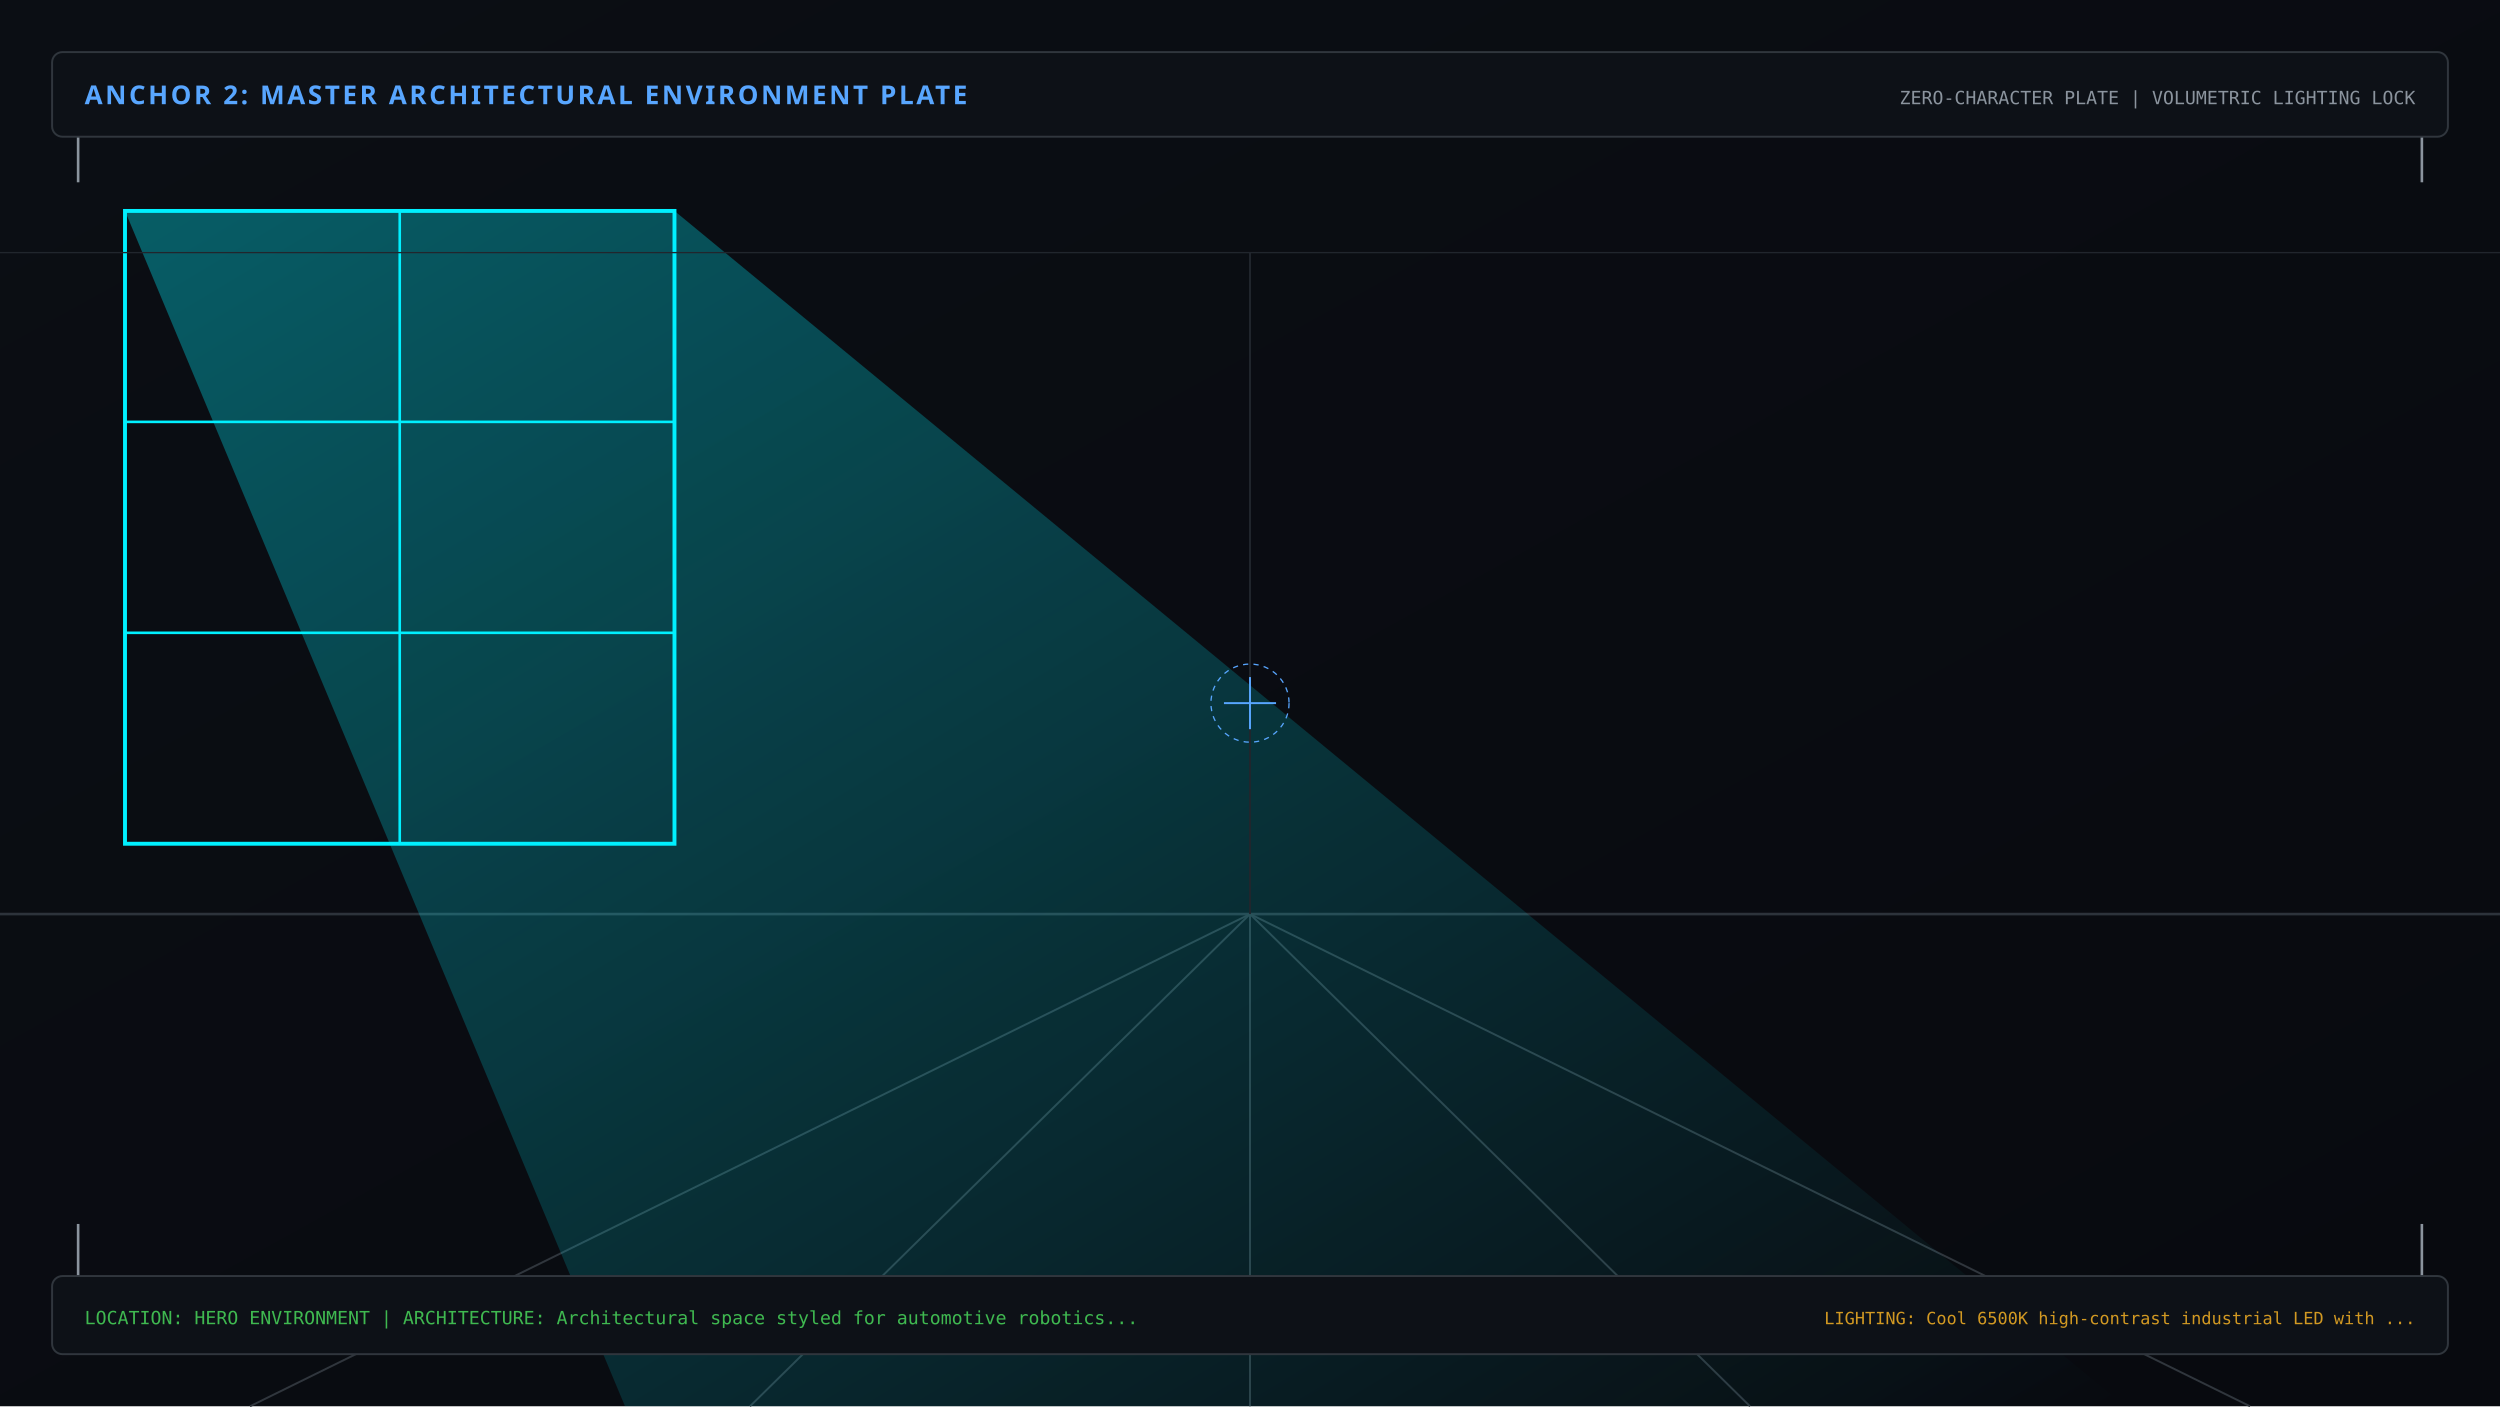
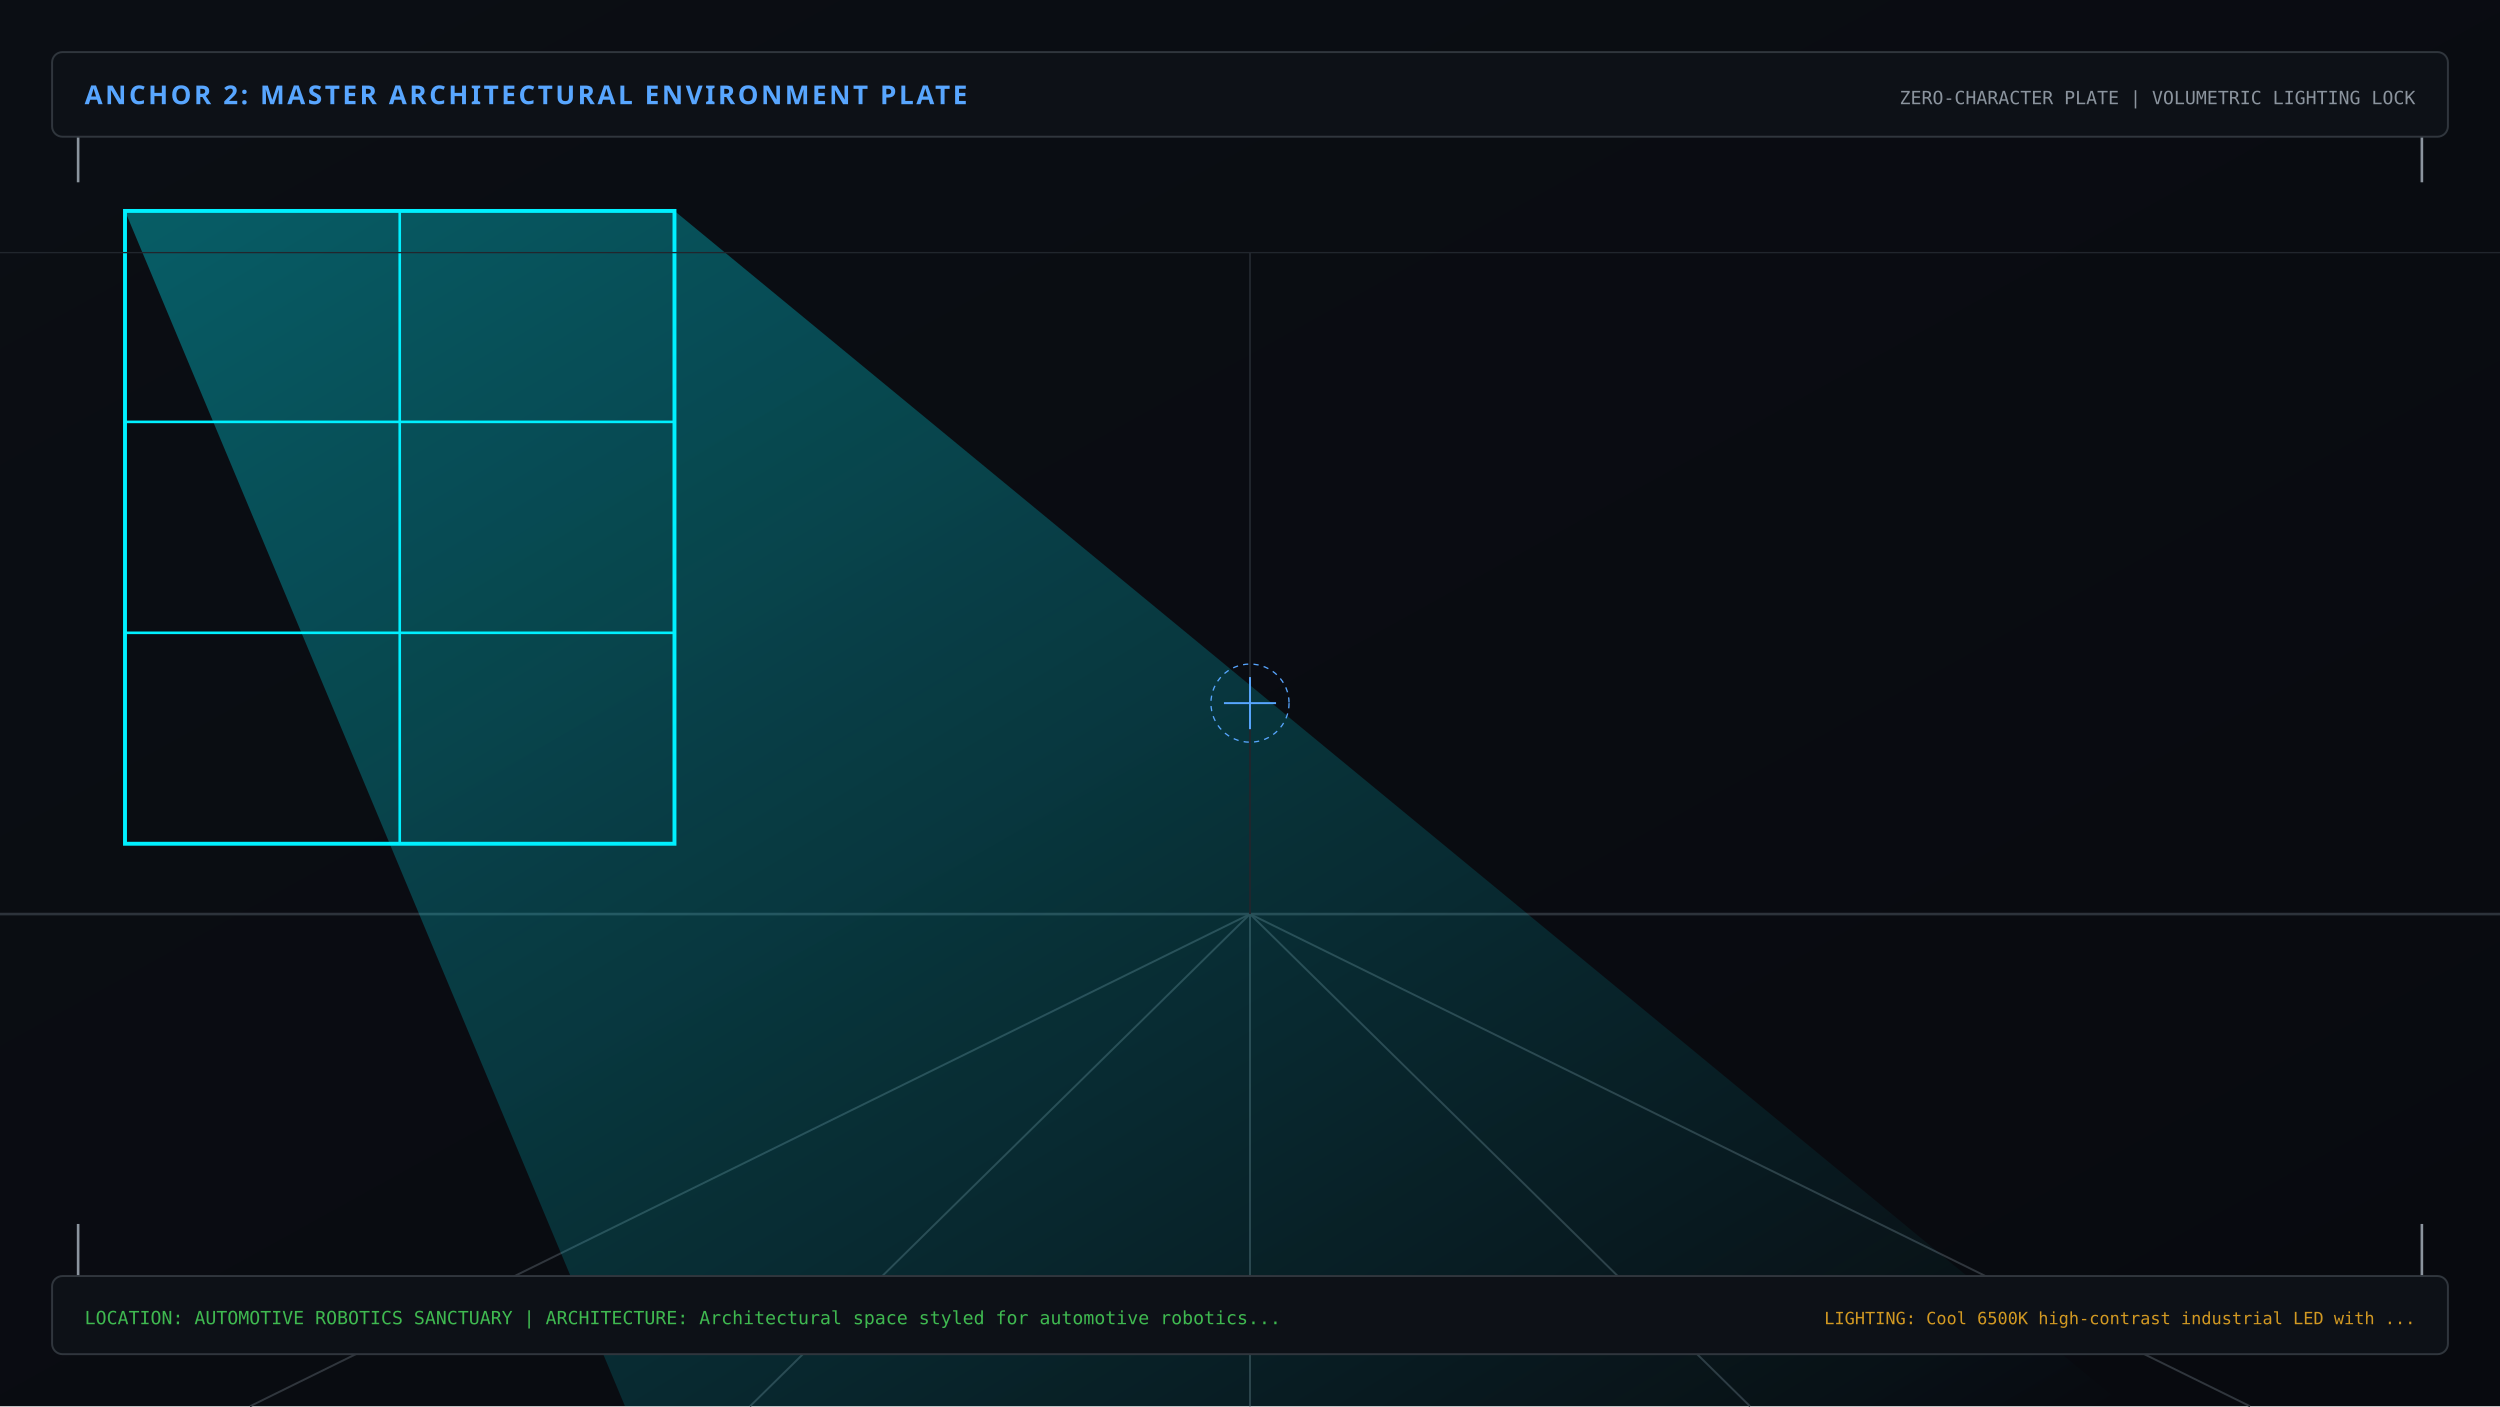
<svg xmlns="http://www.w3.org/2000/svg" viewBox="0 0 1920 1080" width="100%" height="100%">
  <defs>
    <linearGradient id="envGrad" x1="0%" y1="0%" x2="100%" y2="100%">
      <stop offset="0%" stop-color="#0B0E14" />
      <stop offset="100%" stop-color="#080A0F" />
    </linearGradient>
    <linearGradient id="lightRay" x1="0%" y1="0%" x2="100%" y2="100%">
      <stop offset="0%" stop-color="#00F0FF" stop-opacity="0.35" />
      <stop offset="100%" stop-color="#00F0FF" stop-opacity="0.0" />
    </linearGradient>
  </defs>
  <rect width="1920" height="1080" fill="url(#envGrad)" />
  <line x1="0" y1="702" x2="1920" y2="702" stroke="#2D333B" stroke-width="2" />
  <line x1="960" y1="702" x2="192" y2="1080" stroke="#30363D" stroke-width="1.5" />
  <line x1="960" y1="702" x2="576" y2="1080" stroke="#30363D" stroke-width="1.5" />
  <line x1="960" y1="702" x2="960" y2="1080" stroke="#30363D" stroke-width="1.5" />
  <line x1="960" y1="702" x2="1344" y2="1080" stroke="#30363D" stroke-width="1.5" />
  <line x1="960" y1="702" x2="1728" y2="1080" stroke="#30363D" stroke-width="1.5" />
  <rect x="96" y="162" width="422" height="486" fill="none" stroke="#00F0FF" stroke-width="3" />
  <line x1="307" y1="162" x2="307" y2="648" stroke="#00F0FF" stroke-width="2" />
  <line x1="96" y1="324" x2="518" y2="324" stroke="#00F0FF" stroke-width="2" />
  <line x1="96" y1="486" x2="518" y2="486" stroke="#00F0FF" stroke-width="2" />
  <polygon points="96,162 518,162 1632,1080 480,1080" fill="url(#lightRay)" />
  <line x1="960" y1="194" x2="960" y2="702" stroke="#21262D" stroke-width="1.5" />
  <line x1="0" y1="194" x2="1920" y2="194" stroke="#21262D" stroke-width="1" />
  <circle cx="960" cy="540" r="30" fill="none" stroke="#58A6FF" stroke-width="1" stroke-dasharray="4,4" />
  <line x1="940" y1="540" x2="980" y2="540" stroke="#58A6FF" stroke-width="1.5" />
  <line x1="960" y1="520" x2="960" y2="560" stroke="#58A6FF" stroke-width="1.5" />
  <path d="M 60 140 L 60 80 L 120 80" fill="none" stroke="#8B949E" stroke-width="2" />
  <path d="M 1860 140 L 1860 80 L 1800 80" fill="none" stroke="#8B949E" stroke-width="2" />
  <path d="M 60 940 L 60 1000 L 120 1000" fill="none" stroke="#8B949E" stroke-width="2" />
  <path d="M 1860 940 L 1860 1000 L 1800 1000" fill="none" stroke="#8B949E" stroke-width="2" />
  <rect x="40" y="40" width="1840" height="65" rx="8" fill="#0D1117" stroke="#30363D" stroke-width="1.5" />
  <text x="65" y="80" font-family="'Space Grotesk', sans-serif" font-size="20" font-weight="700" fill="#58A6FF" letter-spacing="2">
    ANCHOR 2: MASTER ARCHITECTURAL ENVIRONMENT PLATE
  </text>
  <text x="1855" y="80" font-family="'JetBrains Mono', monospace" font-size="14" fill="#8B949E" text-anchor="end">
    ZERO-CHARACTER PLATE | VOLUMETRIC LIGHTING LOCK
  </text>
  <rect x="40" y="980" width="1840" height="60" rx="8" fill="#0D1117" stroke="#30363D" stroke-width="1.5" />
  <text x="65" y="1017" font-family="'JetBrains Mono', monospace" font-size="14" fill="#3FB950">
-     LOCATION: HERO ENVIRONMENT | ARCHITECTURE: Architectural space styled for automotive robotics...
+     LOCATION: AUTOMOTIVE ROBOTICS SANCTUARY | ARCHITECTURE: Architectural space styled for automotive robotics...
  </text>
  <text x="1855" y="1017" font-family="'JetBrains Mono', monospace" font-size="13" fill="#D29922" text-anchor="end">
    LIGHTING: Cool 6500K high-contrast industrial LED with ...
  </text>
</svg>
